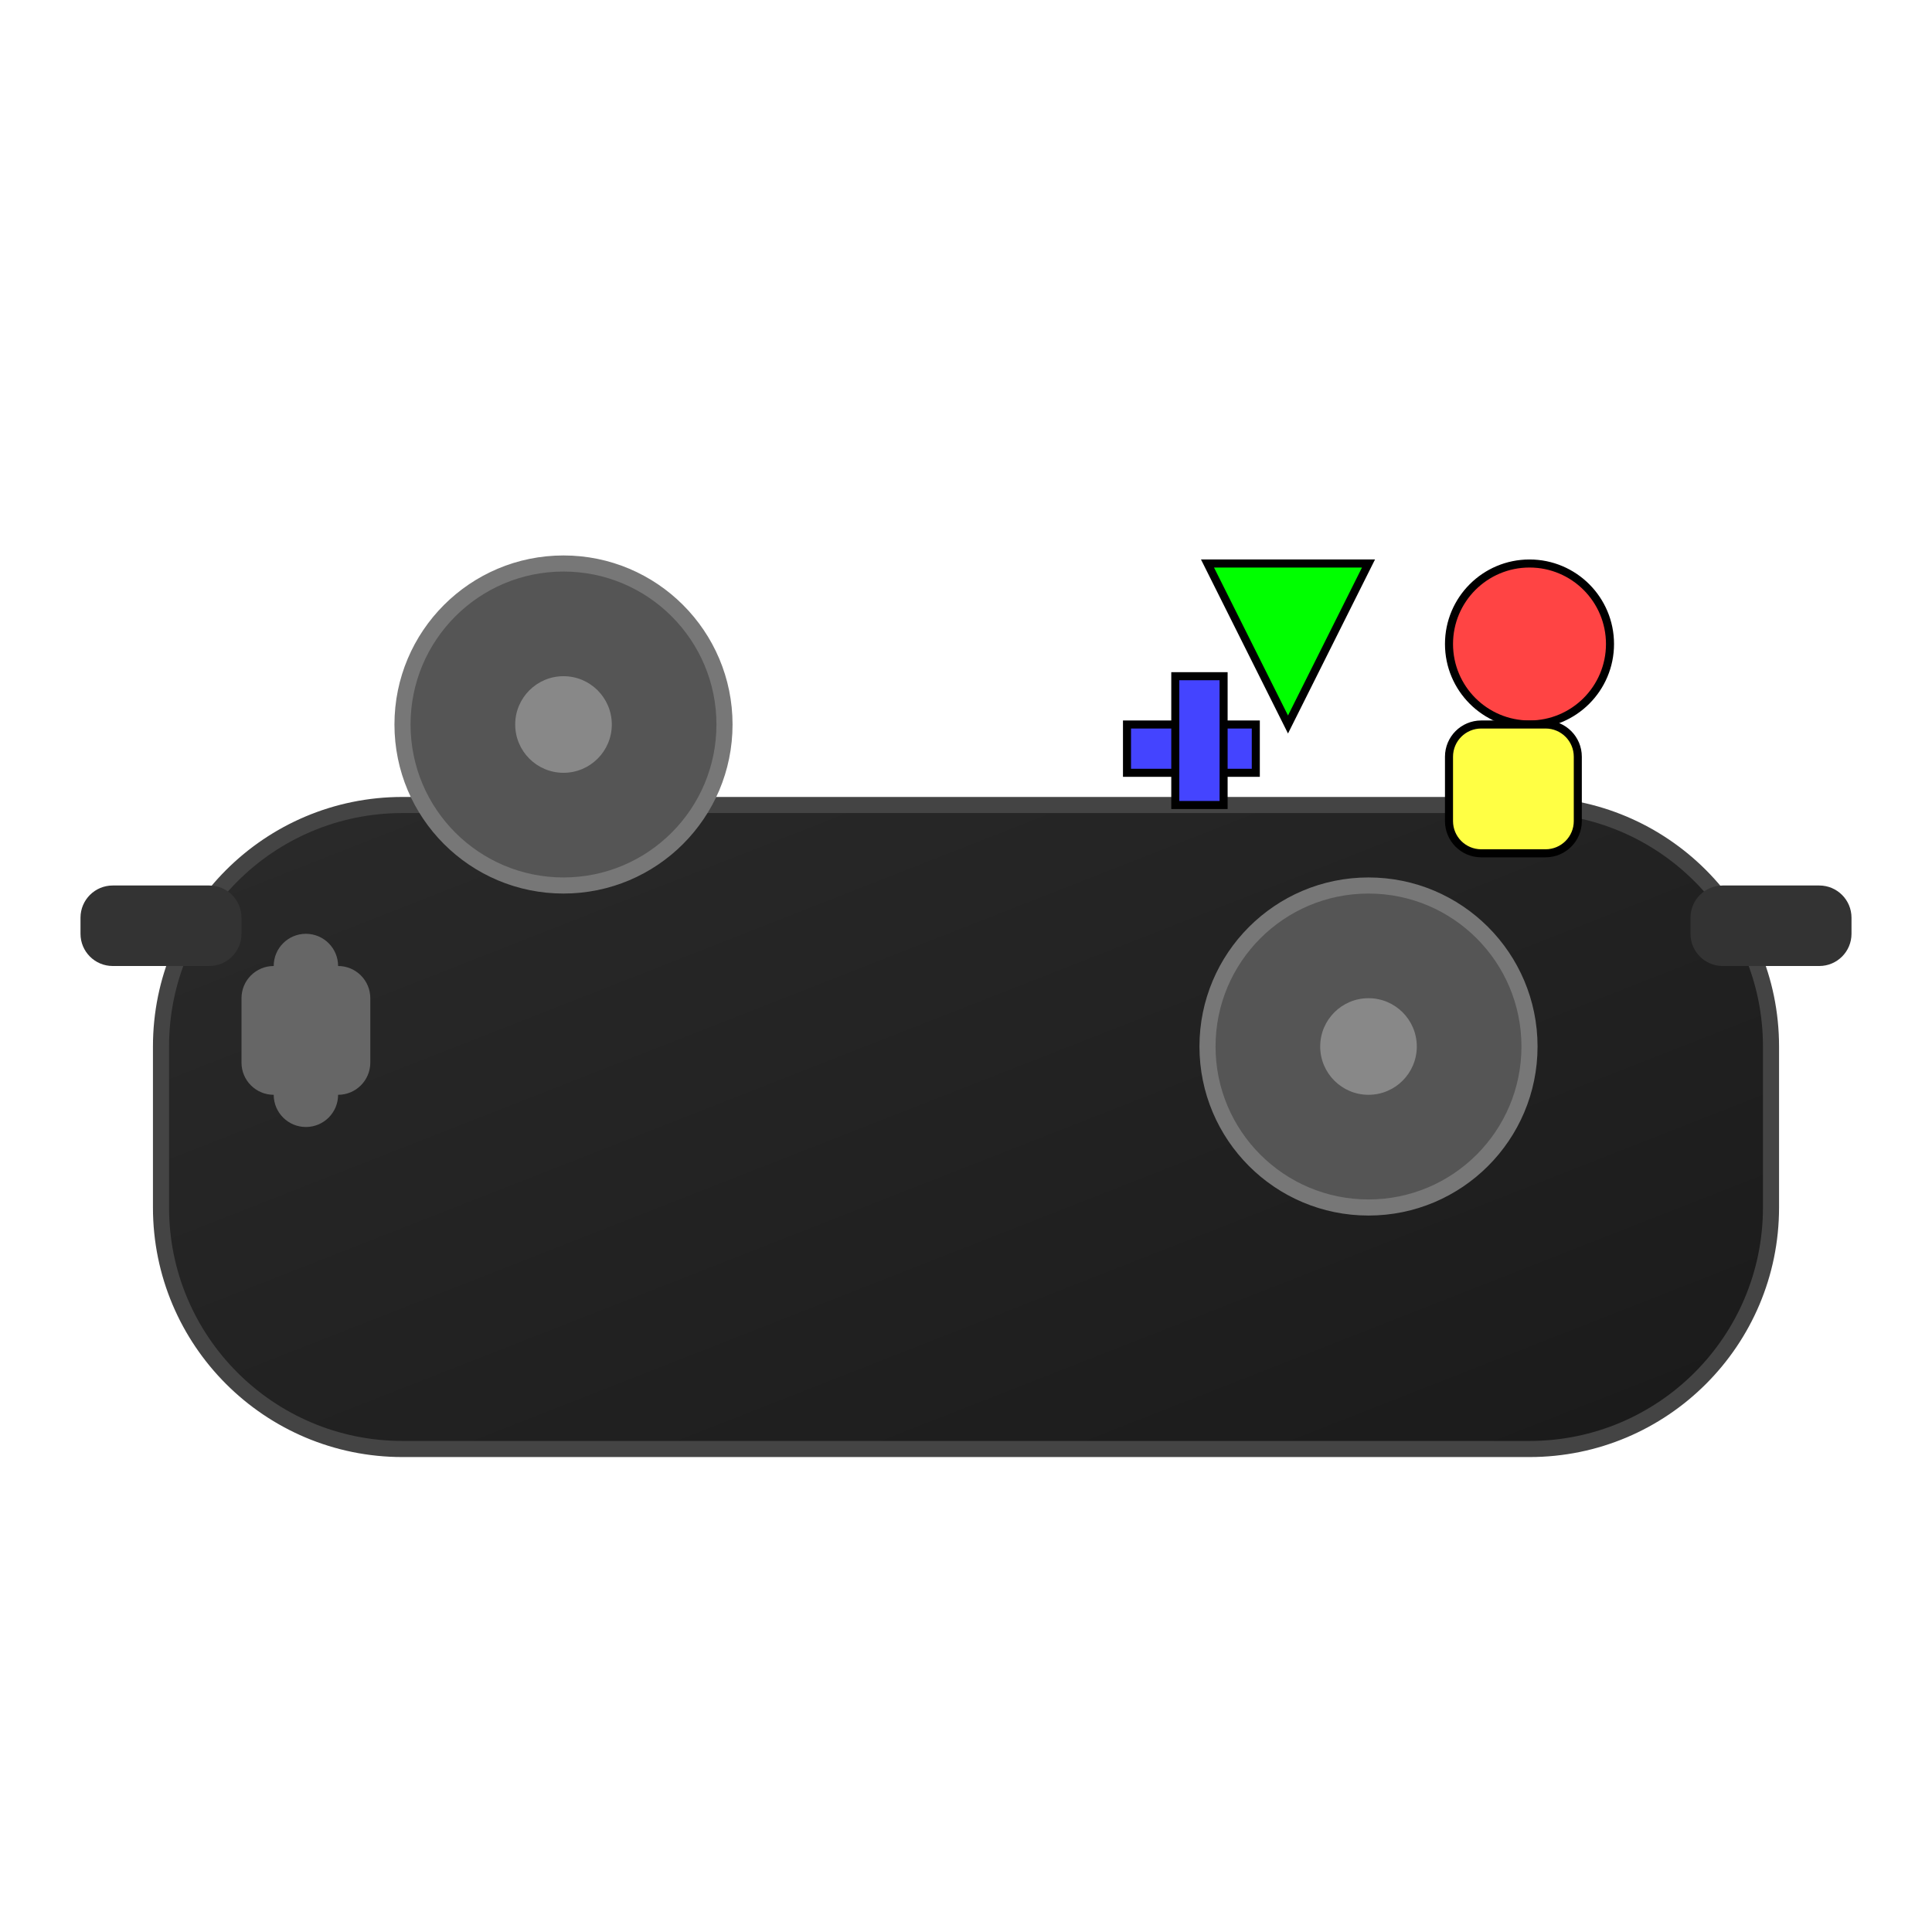
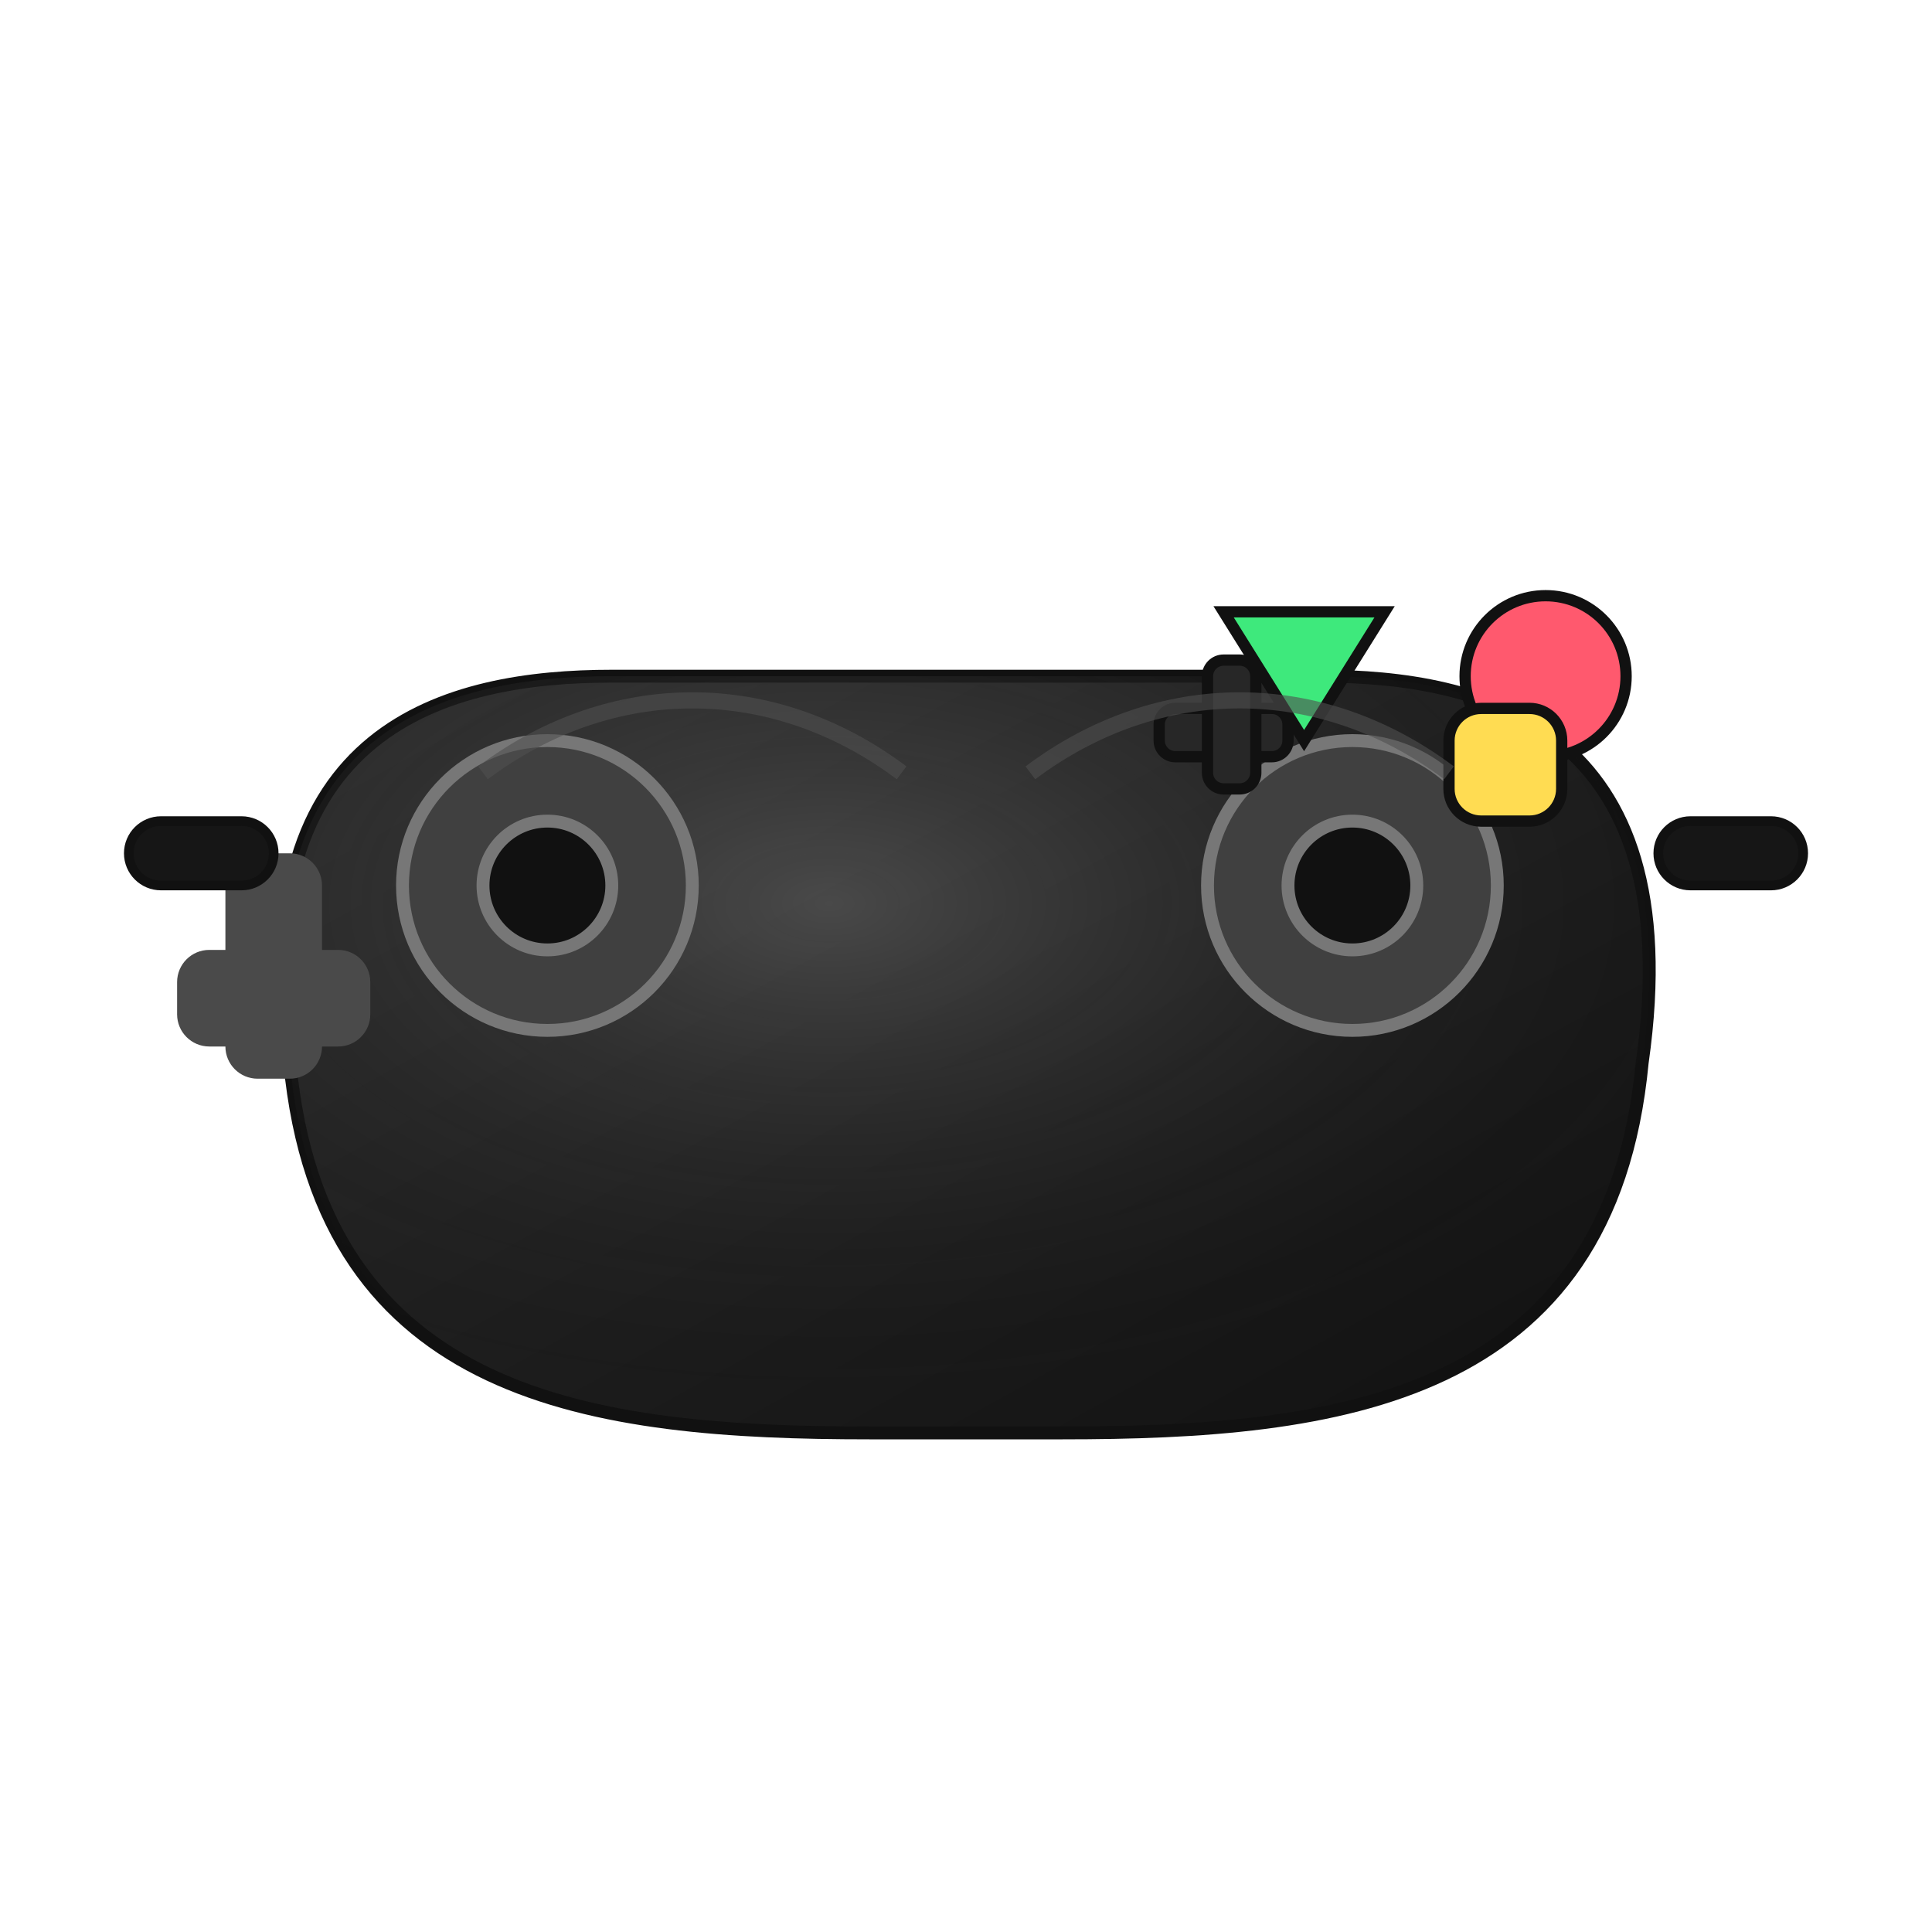
<svg xmlns="http://www.w3.org/2000/svg" viewBox="0 0 120 80" width="32" height="32">
  <defs>
-     <linearGradient id="baseGrad" x1="0%" y1="0%" x2="100%" y2="100%">
-       <stop offset="0%" style="stop-color:#2a2a2a;stop-opacity:1" />
-       <stop offset="100%" style="stop-color:#1a1a1a;stop-opacity:1" />
+     <linearGradient id="bodyGrad" x1="0%" y1="0%" x2="100%" y2="100%">
+       <stop offset="0%" stop-color="#2a2a2a" />
+       <stop offset="100%" stop-color="#111" />
    </linearGradient>
+     <radialGradient id="glow" cx="40%" cy="30%" r="70%">
+       <stop offset="0%" stop-color="#ffffff" stop-opacity="0.18" />
+       <stop offset="100%" stop-color="#000000" stop-opacity="0" />
+     </radialGradient>
    <style>
-       .controller { fill: url(#baseGrad); stroke: #444; stroke-width: 1; }
-       .analog { fill: #555; stroke: #777; stroke-width: 1; }
-       .button { stroke: #000; stroke-width: 0.5; }
-       .triangle { fill: #00ff00; } /* △ */
-       .circle { fill: #ff4444; } /* ○ */
-       .cross { fill: #4444ff; } /* ✕ */
-       .square { fill: #ffff44; } /* □ */
-       .dpad { fill: #666; }
-       .trigger { fill: #333; }
+       .body { fill: url(#bodyGrad); stroke: #111; stroke-width: 0.8; }
+       .glow { fill: url(#glow); }
+       .stick { fill: #404040; stroke: #777; stroke-width: 0.8; }
+       .stick-center { fill: #111; }
+       .button { stroke: #111; stroke-width: 0.7; }
+       .triangle { fill: #3ee97c; }
+       .circle { fill: #ff596e; }
+       .cross { fill: #5d78ff; }
+       .square { fill: #ffdc52; }
+       .dpad { fill: #4a4a4a; }
+       .trigger { fill: #161616; stroke: #111; stroke-width: 0.6; }
    </style>
  </defs>
-   <rect x="10" y="30" width="100" height="40" rx="15" class="controller" />
-   <circle cx="35" cy="25" r="10" class="analog" />
-   <circle cx="85" cy="45" r="10" class="analog" />
+   <path class="body" d="M18,46 C15,25 28,22 38,22 H82 C92,22 105,25 102,46 C100,67 83,69 66,69 H54 C37,69 20,67 18,46 Z" />
+   <path class="glow" d="M18,46 C15,25 28,22 38,22 H82 C92,22 105,25 102,46 C100,67 83,69 66,69 H54 C37,69 20,67 18,46 Z" />
+   <g class="stick">
+     <circle cx="34" cy="35" r="9" />
+     <circle class="stick-center" cx="34" cy="35" r="4" />
+   </g>
+   <g class="stick">
+     <circle cx="84" cy="35" r="9" />
+     <circle class="stick-center" cx="84" cy="35" r="4" />
+   </g>
  <g class="dpad">
-     <rect x="15" y="40" width="8" height="8" rx="2" />
-     <rect x="17" y="38" width="4" height="12" rx="2" />
+     <rect x="14" y="33" width="6" height="14" rx="2" />
+     <rect x="11" y="39" width="12" height="6" rx="2" />
  </g>
-   <polygon points="75,15 80,25 85,15" class="triangle button" />
-   <circle cx="95" cy="20" r="5" class="circle button" />
-   <g class="cross button">
-     <rect x="70" y="25" width="8" height="3" />
-     <rect x="73" y="22" width="3" height="8" />
+   <polygon points="76,18 81,26 86,18" class="triangle button" />
+   <circle cx="96" cy="22" r="5" class="circle button" />
+   <g class="button">
+     <rect x="72" y="24" width="8" height="3" rx="1" fill="#272727" />
+     <rect x="75" y="21" width="3" height="8" rx="1" fill="#272727" />
  </g>
-   <rect x="90" y="25" width="8" height="8" rx="2" class="square button" />
-   <rect x="5" y="35" width="10" height="5" rx="2" class="trigger" />
-   <rect x="105" y="35" width="10" height="5" rx="2" class="trigger" />
-   <circle cx="35" cy="25" r="3" fill="#888" />
-   <circle cx="85" cy="45" r="3" fill="#888" />
+   <rect x="90" y="24" width="7" height="7" rx="2" class="square button" />
+   <rect x="8" y="31" width="9" height="4" rx="2" class="trigger" />
+   <rect x="103" y="31" width="9" height="4" rx="2" class="trigger" />
+   <path d="M30,28 C38,22 48,22 56,28" fill="none" stroke="#4f4f4f" stroke-width="1" opacity="0.6" />
+   <path d="M64,28 C72,22 82,22 90,28" fill="none" stroke="#4f4f4f" stroke-width="1" opacity="0.6" />
</svg>
